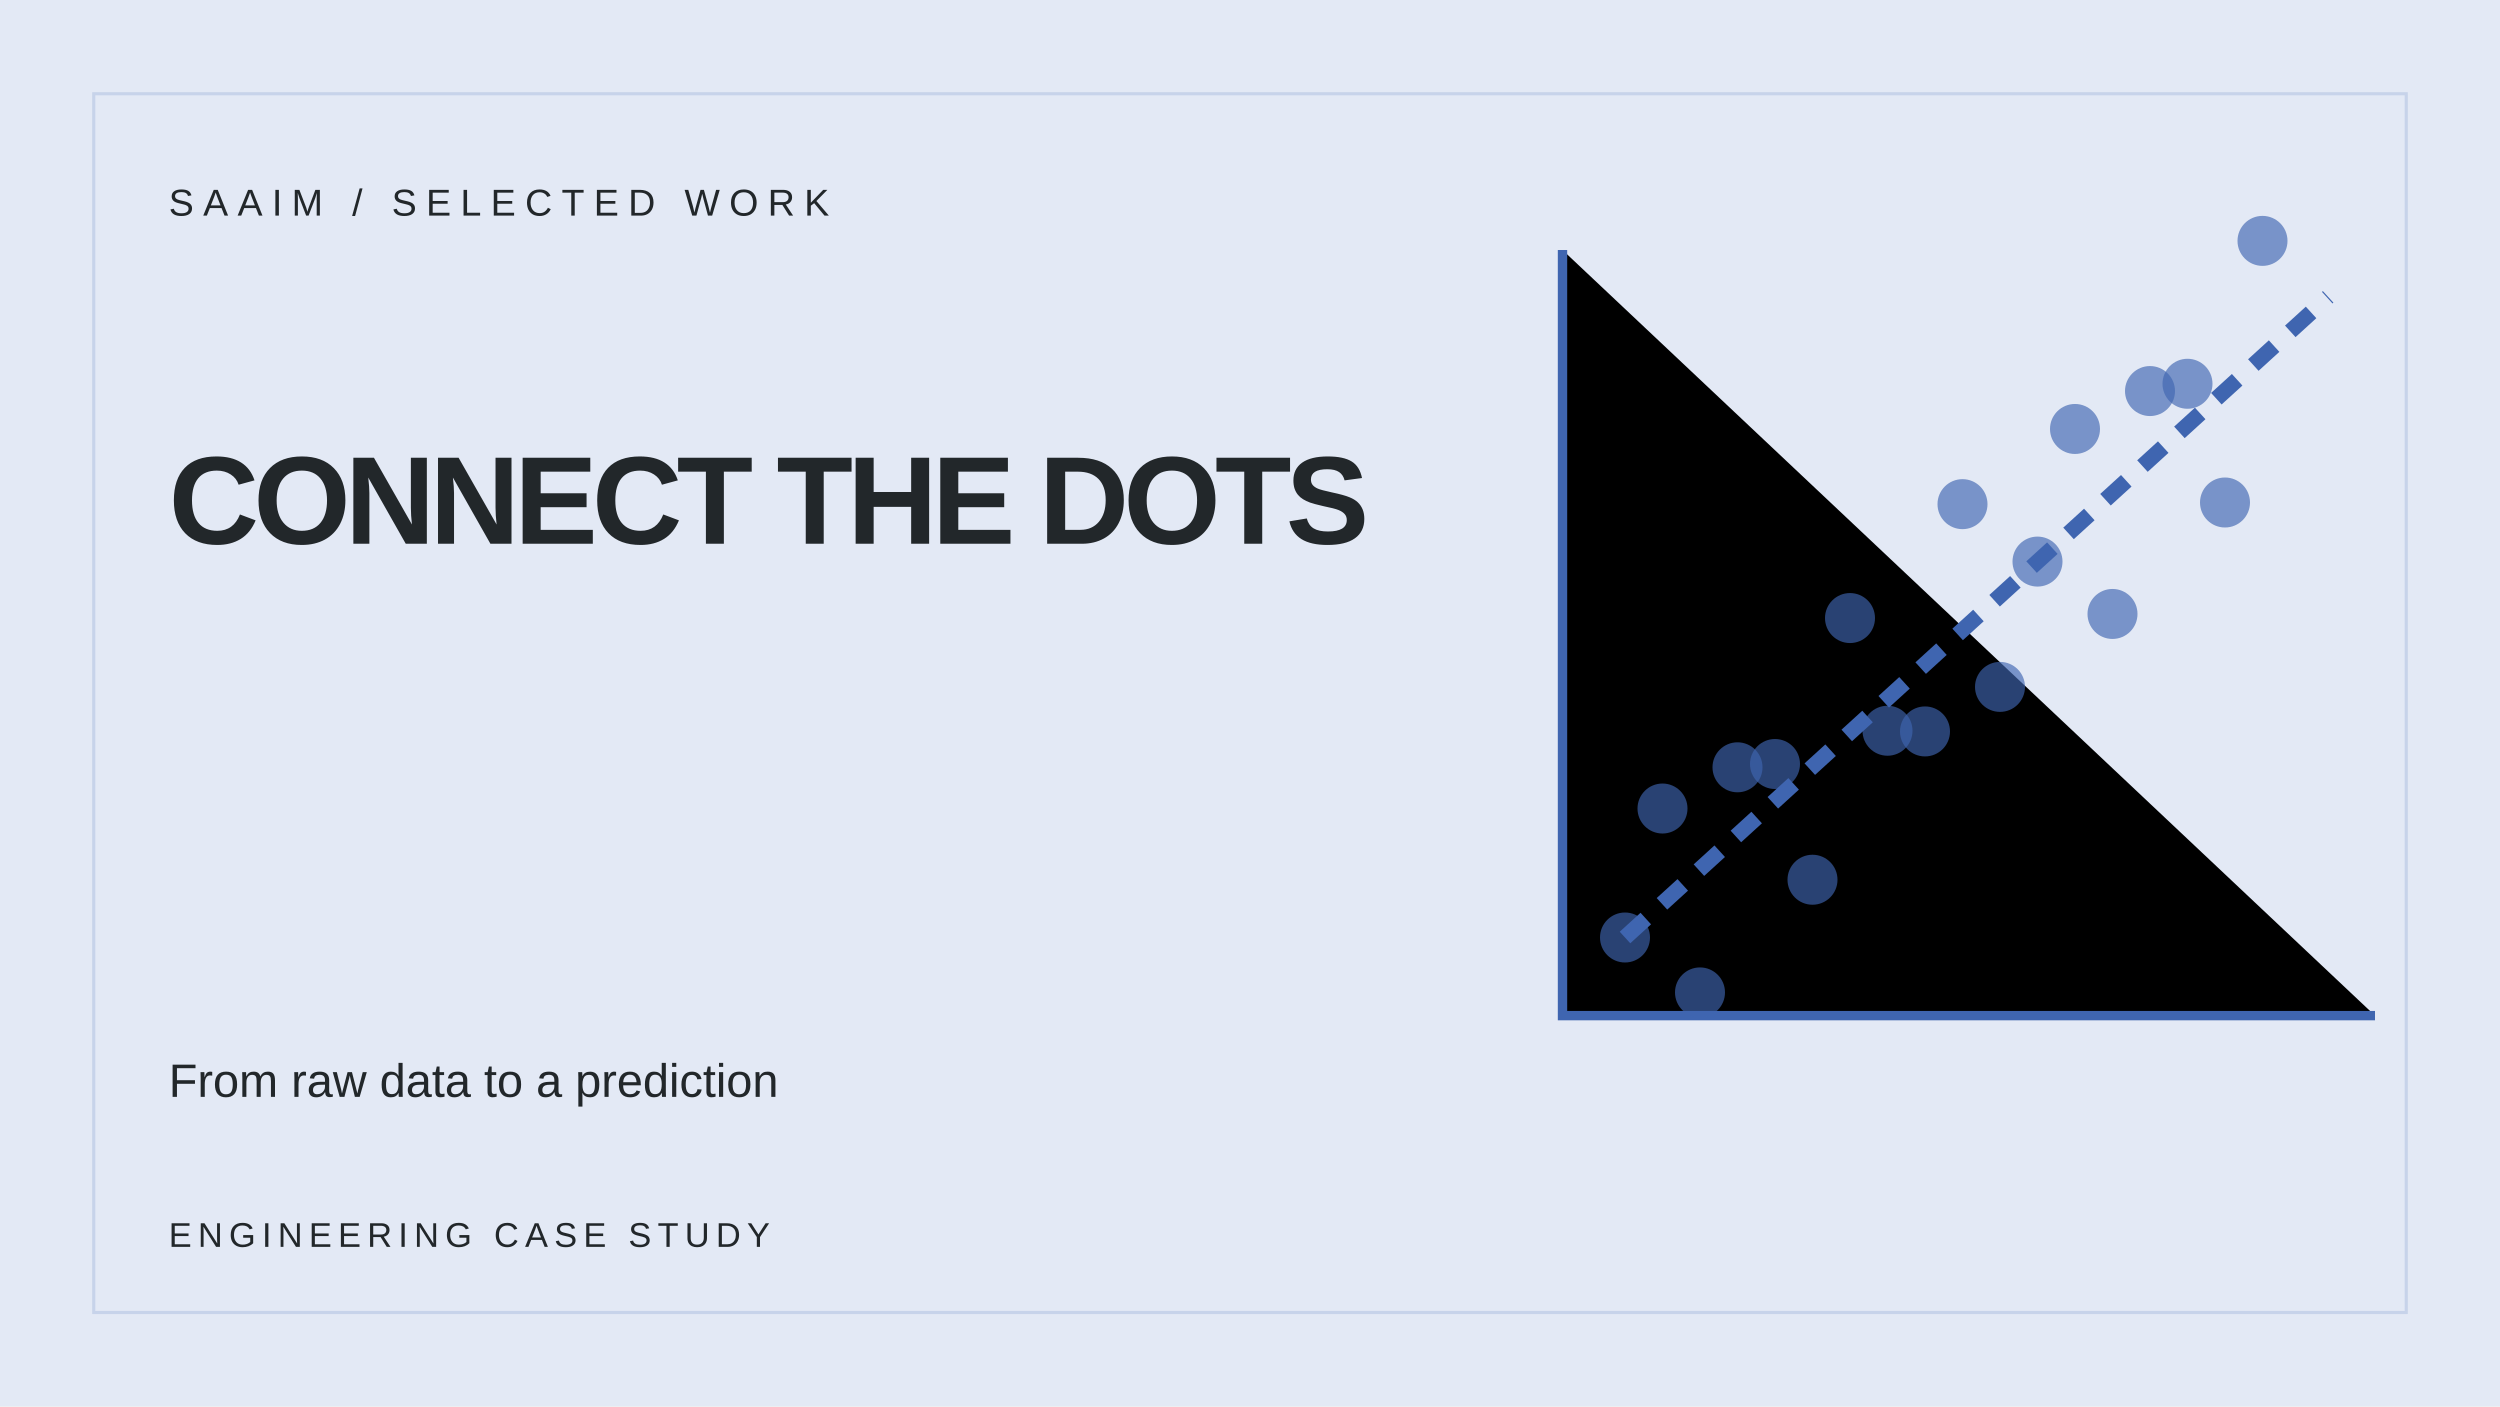
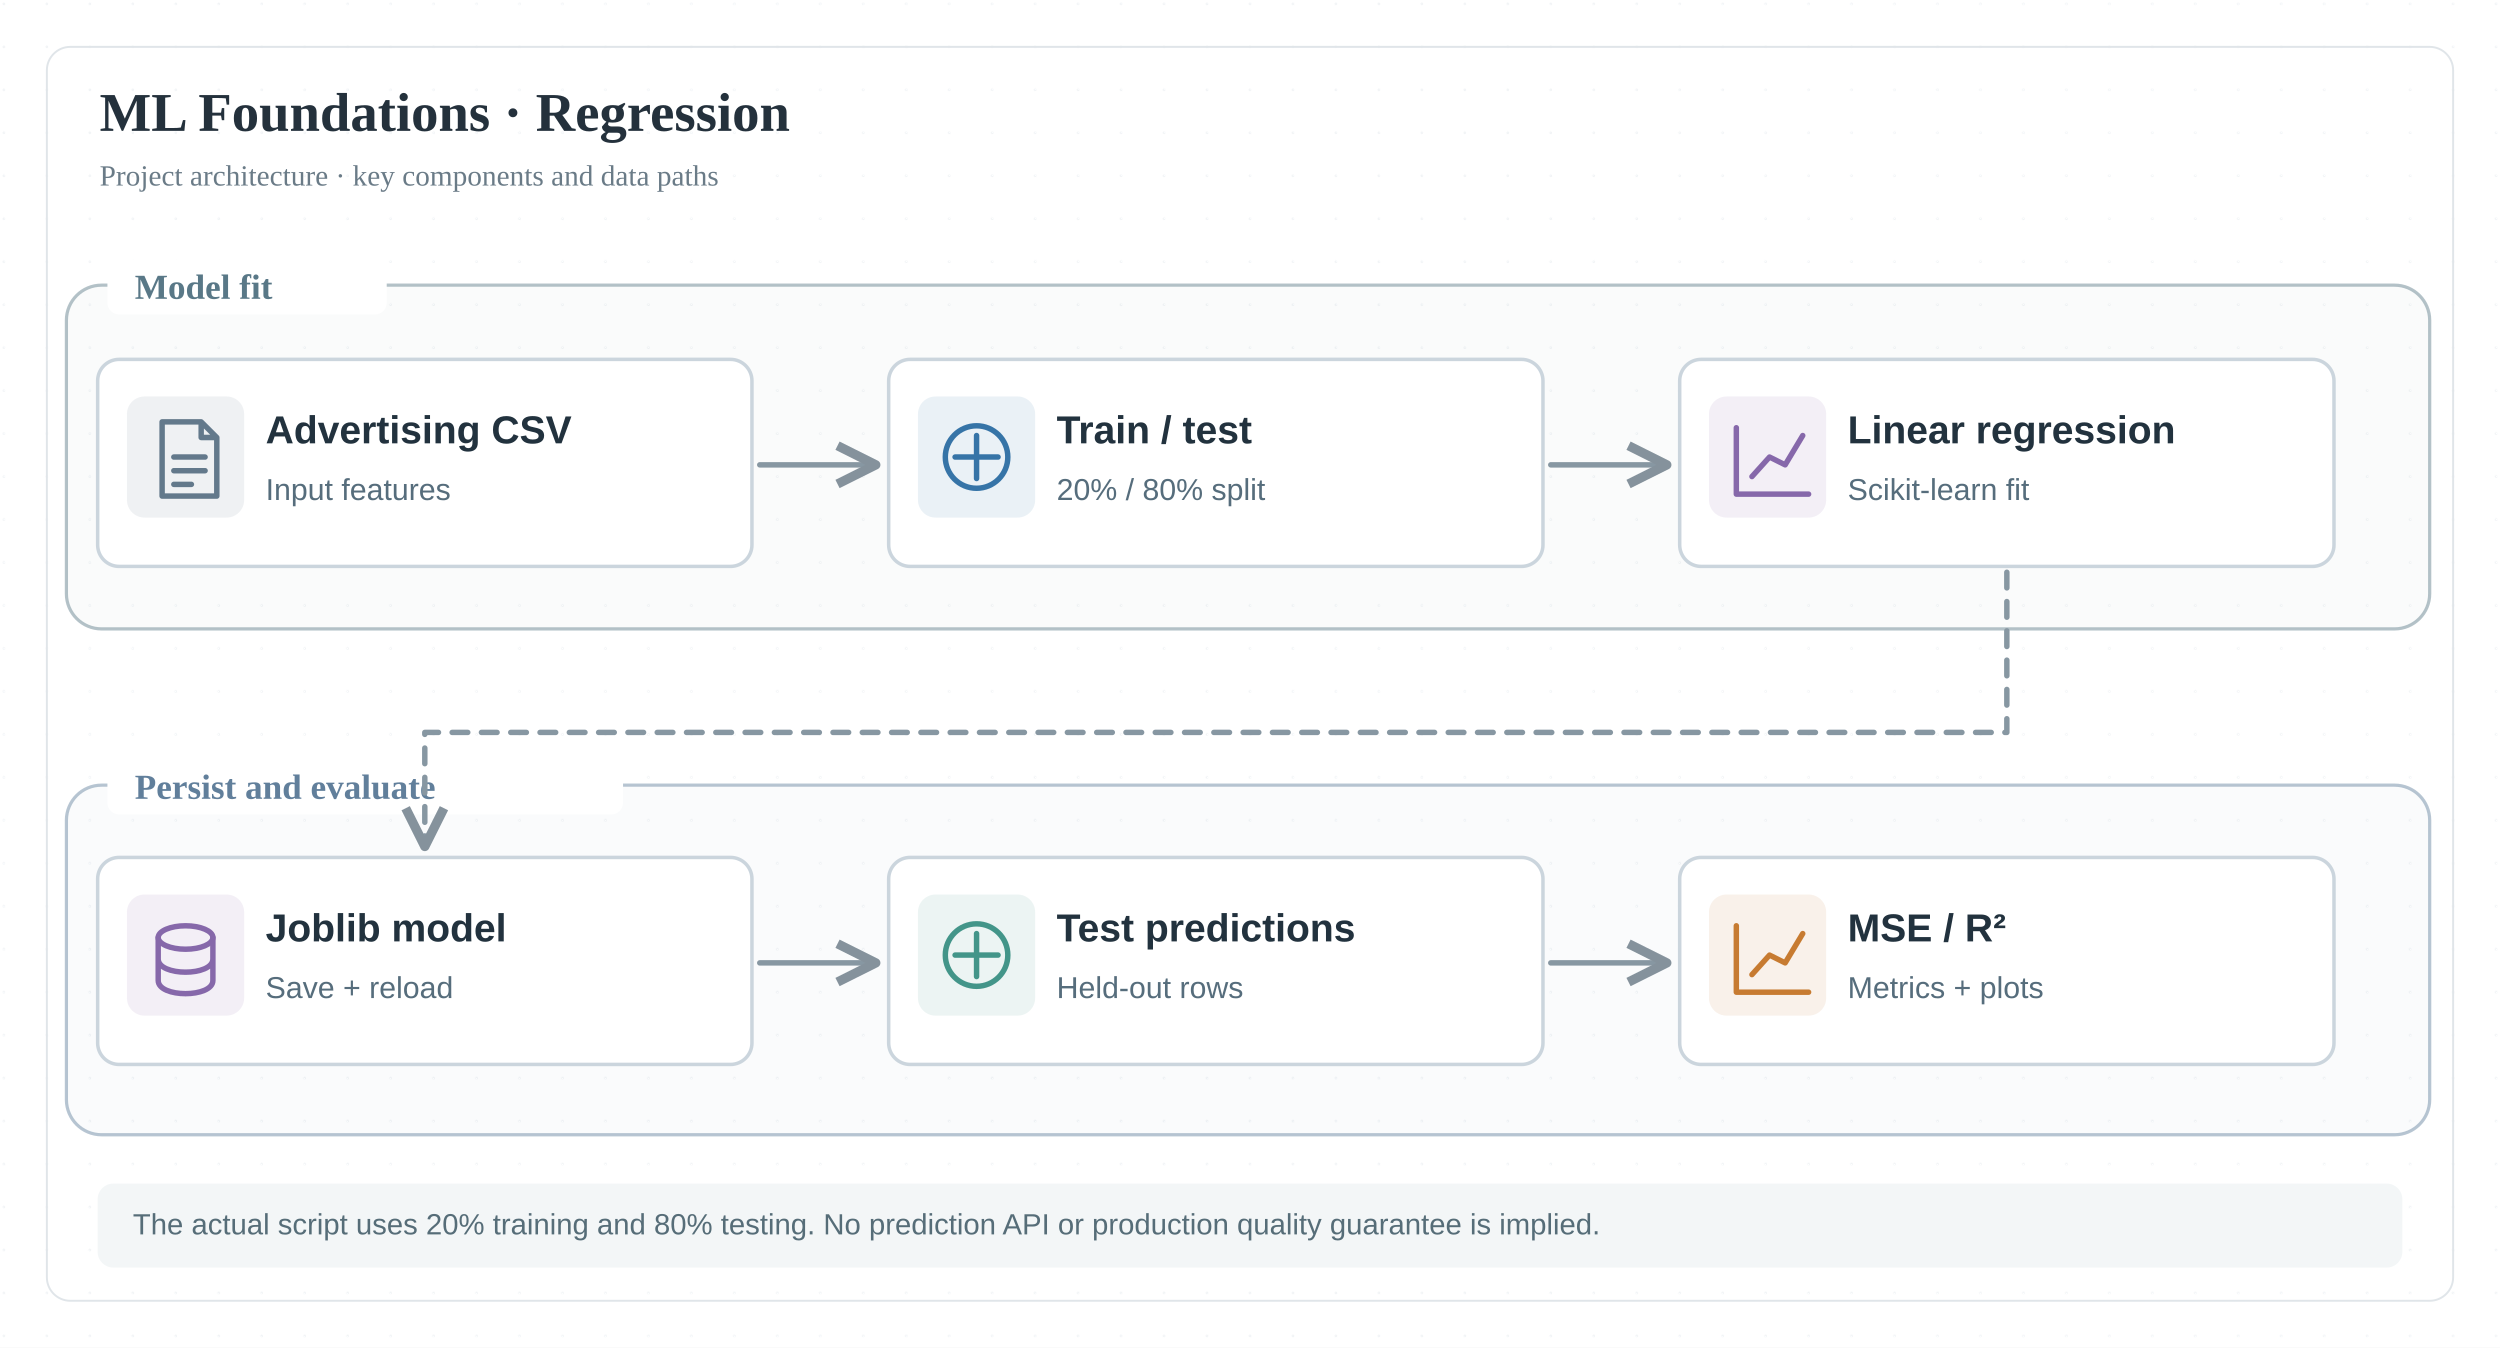
- <svg xmlns="http://www.w3.org/2000/svg" width="800" height="450" viewBox="0 0 800 450">
-   <rect width="800" height="450" fill="#e3e9f5" />
-   <path d="M30 30h740v390H30z" stroke="#3f65b0" stroke-opacity=".17" fill="none" />
-   <g font-family="Arial, Helvetica, sans-serif">
-     <text x="54" y="69" font-size="12" letter-spacing="3" fill="#22272a">SAAIM / SELECTED WORK</text>
-     <text x="54" y="174" font-size="40" font-weight="800" letter-spacing="-1.8" fill="#22272a">CONNECT THE DOTS</text>
-     <text x="54" y="351" font-size="15" fill="#22272a">From raw data to a prediction</text>
-     <path d="M500 80v245h260" stroke="#3f65b0" stroke-width="3" />
-     <path d="M520 300 745 95" stroke="#3f65b0" stroke-width="5" stroke-dasharray="9 7" />
-     <circle cx="520" cy="300" r="8" fill="#3f65b0" opacity=".65" />
-     <circle cx="532" cy="258.728" r="8" fill="#3f65b0" opacity=".65" />
-     <circle cx="544" cy="317.574" r="8" fill="#3f65b0" opacity=".65" />
-     <circle cx="556" cy="245.537" r="8" fill="#3f65b0" opacity=".65" />
-     <circle cx="568" cy="244.484" r="8" fill="#3f65b0" opacity=".65" />
-     <circle cx="580" cy="281.518" r="8" fill="#3f65b0" opacity=".65" />
-     <circle cx="592" cy="197.777" r="8" fill="#3f65b0" opacity=".65" />
-     <circle cx="604" cy="233.836" r="8" fill="#3f65b0" opacity=".65" />
-     <circle cx="616" cy="234.057" r="8" fill="#3f65b0" opacity=".65" />
-     <circle cx="628" cy="161.329" r="8" fill="#3f65b0" opacity=".65" />
-     <circle cx="640" cy="219.805" r="8" fill="#3f65b0" opacity=".65" />
-     <circle cx="652" cy="179.708" r="8" fill="#3f65b0" opacity=".65" />
-     <circle cx="664" cy="137.27" r="8" fill="#3f65b0" opacity=".65" />
-     <circle cx="676" cy="196.465" r="8" fill="#3f65b0" opacity=".65" />
-     <circle cx="688" cy="125.138" r="8" fill="#3f65b0" opacity=".65" />
-     <circle cx="700" cy="122.808" r="8" fill="#3f65b0" opacity=".65" />
-     <circle cx="712" cy="160.801" r="8" fill="#3f65b0" opacity=".65" />
-     <circle cx="724" cy="77.083" r="8" fill="#3f65b0" opacity=".65" />
-     <text x="54" y="399" font-size="11" letter-spacing="2" fill="#22272a">ENGINEERING CASE STUDY</text>
+ <svg xmlns="http://www.w3.org/2000/svg" width="1280" height="690" viewBox="0 0 1280 690" role="img" aria-labelledby="title description">
+   <defs>
+     <marker id="arrow" markerWidth="9" markerHeight="9" refX="7.5" refY="4.5" orient="auto">
+       <path d="M1 1 L8 4.5 L1 8" stroke="#85929c" stroke-width="1.7" stroke-linejoin="round" fill="none" />
+     </marker>
+     <pattern id="dots" width="22" height="22" patternUnits="userSpaceOnUse">
+       <circle cx="2" cy="2" r=".7" fill="#e3e8ec" />
+     </pattern>
+   </defs>
+   <rect width="1280" height="690" fill="#fff" />
+   <rect width="1280" height="690" fill="url(#dots)" opacity=".45" />
+   <rect x="24" y="24" width="1232" height="642" rx="12" stroke="#e0e5e9" fill="none" />
+   <text x="51" y="67" font-weight="750" font-size="28" fill="#24313c">ML Foundations · Regression</text>
+   <text x="51" y="95" font-size="15" fill="#6a7b87">Project architecture · key components and data paths</text>
+   <rect x="34" y="146" width="1210" height="176" rx="18" fill="#597887" fill-opacity=".035" stroke="#597887" stroke-opacity=".45" stroke-width="1.65" />
+   <rect x="55" y="133" width="143" height="28" rx="6" fill="#fff" />
+   <text x="69" y="153" font-weight="700" font-size="18" fill="#597887">Model fit</text>
+   <rect x="34" y="402" width="1210" height="179" rx="18" fill="#617f9b" fill-opacity=".035" stroke="#617f9b" stroke-opacity=".45" stroke-width="1.65" />
+   <rect x="55" y="389" width="264" height="28" rx="6" fill="#fff" />
+   <text x="69" y="409" font-weight="700" font-size="18" fill="#617f9b">Persist and evaluate</text>
+   <g font-family="Arial,Helvetica,sans-serif">
+     <path d="M389 238 H447" stroke="#8797a2" stroke-width="2.8" fill="none" stroke-linecap="round" stroke-linejoin="round" marker-end="url(#arrow)" />
+     <path d="M794 238 H852" stroke="#8797a2" stroke-width="2.8" fill="none" stroke-linecap="round" stroke-linejoin="round" marker-end="url(#arrow)" />
+     <path d="M1027.5 293 V375 H217.5 V432" stroke="#8797a2" stroke-width="2.8" fill="none" stroke-linecap="round" stroke-linejoin="round" marker-end="url(#arrow)" stroke-dasharray="8 7" />
+     <path d="M389 493 H447" stroke="#8797a2" stroke-width="2.8" fill="none" stroke-linecap="round" stroke-linejoin="round" marker-end="url(#arrow)" />
+     <path d="M794 493 H852" stroke="#8797a2" stroke-width="2.8" fill="none" stroke-linecap="round" stroke-linejoin="round" marker-end="url(#arrow)" />
+     <g>
+       <rect x="50" y="184" width="335" height="106" rx="11" fill="#ffffff" stroke="#cbd5dd" stroke-width="1.8" />
+       <rect x="65" y="203" width="60" height="62" rx="9" fill="#63798b" fill-opacity=".105" />
+       <g transform="translate(72 210)">
+         <path d="M11 6h20l8 8v30H11zM31 6v8h8M17 24h16m-16 7h16m-16 7h9" stroke="#63798b" stroke-width="2.8" fill="none" stroke-linecap="round" stroke-linejoin="round" />
+       </g>
+       <text x="136" y="227" font-size="20" font-weight="700" fill="#22323e">Advertising CSV</text>
+       <text x="136" y="256" font-size="15.5" fill="#566d7c">Input features</text>
+     </g>
+     <g>
+       <rect x="455" y="184" width="335" height="106" rx="11" fill="#ffffff" stroke="#cbd5dd" stroke-width="1.8" />
+       <rect x="470" y="203" width="60" height="62" rx="9" fill="#3674a7" fill-opacity=".105" />
+       <g transform="translate(477 210)">
+         <circle cx="23" cy="24" r="16" stroke="#3674a7" stroke-width="2.8" fill="none" stroke-linecap="round" stroke-linejoin="round" />
+         <path d="M23 13v22m-11-11h22" stroke="#3674a7" stroke-width="2.8" fill="none" stroke-linecap="round" stroke-linejoin="round" />
+       </g>
+       <text x="541" y="227" font-size="20" font-weight="700" fill="#22323e">Train / test</text>
+       <text x="541" y="256" font-size="15.5" fill="#566d7c">20% / 80% split</text>
+     </g>
+     <g>
+       <rect x="860" y="184" width="335" height="106" rx="11" fill="#ffffff" stroke="#cbd5dd" stroke-width="1.8" />
+       <rect x="875" y="203" width="60" height="62" rx="9" fill="#8668aa" fill-opacity=".105" />
+       <g transform="translate(882 210)">
+         <path d="M7 43V9m0 34h37M15 34l9-10 8 4 9-15" stroke="#8668aa" stroke-width="2.8" fill="none" stroke-linecap="round" stroke-linejoin="round" />
+       </g>
+       <text x="946" y="227" font-size="20" font-weight="700" fill="#22323e">Linear regression</text>
+       <text x="946" y="256" font-size="15.5" fill="#566d7c">Scikit-learn fit</text>
+     </g>
+     <g>
+       <rect x="50" y="439" width="335" height="106" rx="11" fill="#ffffff" stroke="#cbd5dd" stroke-width="1.8" />
+       <rect x="65" y="458" width="60" height="62" rx="9" fill="#8668aa" fill-opacity=".105" />
+       <g transform="translate(72 465)">
+         <ellipse cx="23" cy="15" rx="14" ry="6" stroke="#8668aa" stroke-width="2.8" fill="none" stroke-linecap="round" stroke-linejoin="round" />
+         <path d="M9 15v22c0 9 28 9 28 0V15M9 26c0 9 28 9 28 0" stroke="#8668aa" stroke-width="2.8" fill="none" stroke-linecap="round" stroke-linejoin="round" />
+       </g>
+       <text x="136" y="482" font-size="20" font-weight="700" fill="#22323e">Joblib model</text>
+       <text x="136" y="511" font-size="15.5" fill="#566d7c">Save + reload</text>
+     </g>
+     <g>
+       <rect x="455" y="439" width="335" height="106" rx="11" fill="#ffffff" stroke="#cbd5dd" stroke-width="1.8" />
+       <rect x="470" y="458" width="60" height="62" rx="9" fill="#439589" fill-opacity=".105" />
+       <g transform="translate(477 465)">
+         <circle cx="23" cy="24" r="16" stroke="#439589" stroke-width="2.8" fill="none" stroke-linecap="round" stroke-linejoin="round" />
+         <path d="M23 13v22m-11-11h22" stroke="#439589" stroke-width="2.8" fill="none" stroke-linecap="round" stroke-linejoin="round" />
+       </g>
+       <text x="541" y="482" font-size="20" font-weight="700" fill="#22323e">Test predictions</text>
+       <text x="541" y="511" font-size="15.5" fill="#566d7c">Held-out rows</text>
+     </g>
+     <g>
+       <rect x="860" y="439" width="335" height="106" rx="11" fill="#ffffff" stroke="#cbd5dd" stroke-width="1.8" />
+       <rect x="875" y="458" width="60" height="62" rx="9" fill="#c77b31" fill-opacity=".105" />
+       <g transform="translate(882 465)">
+         <path d="M7 43V9m0 34h37M15 34l9-10 8 4 9-15" stroke="#c77b31" stroke-width="2.8" fill="none" stroke-linecap="round" stroke-linejoin="round" />
+       </g>
+       <text x="946" y="482" font-size="20" font-weight="700" fill="#22323e">MSE / R²</text>
+       <text x="946" y="511" font-size="15.5" fill="#566d7c">Metrics + plots</text>
+     </g>
+     <rect x="50" y="606" width="1180" height="43" rx="8" fill="#f3f6f7" />
+     <text x="68" y="632" font-size="15" fill="#566d78">The actual script uses 20% training and 80% testing. No prediction API or production quality guarantee is implied.</text>
  </g>
</svg>
